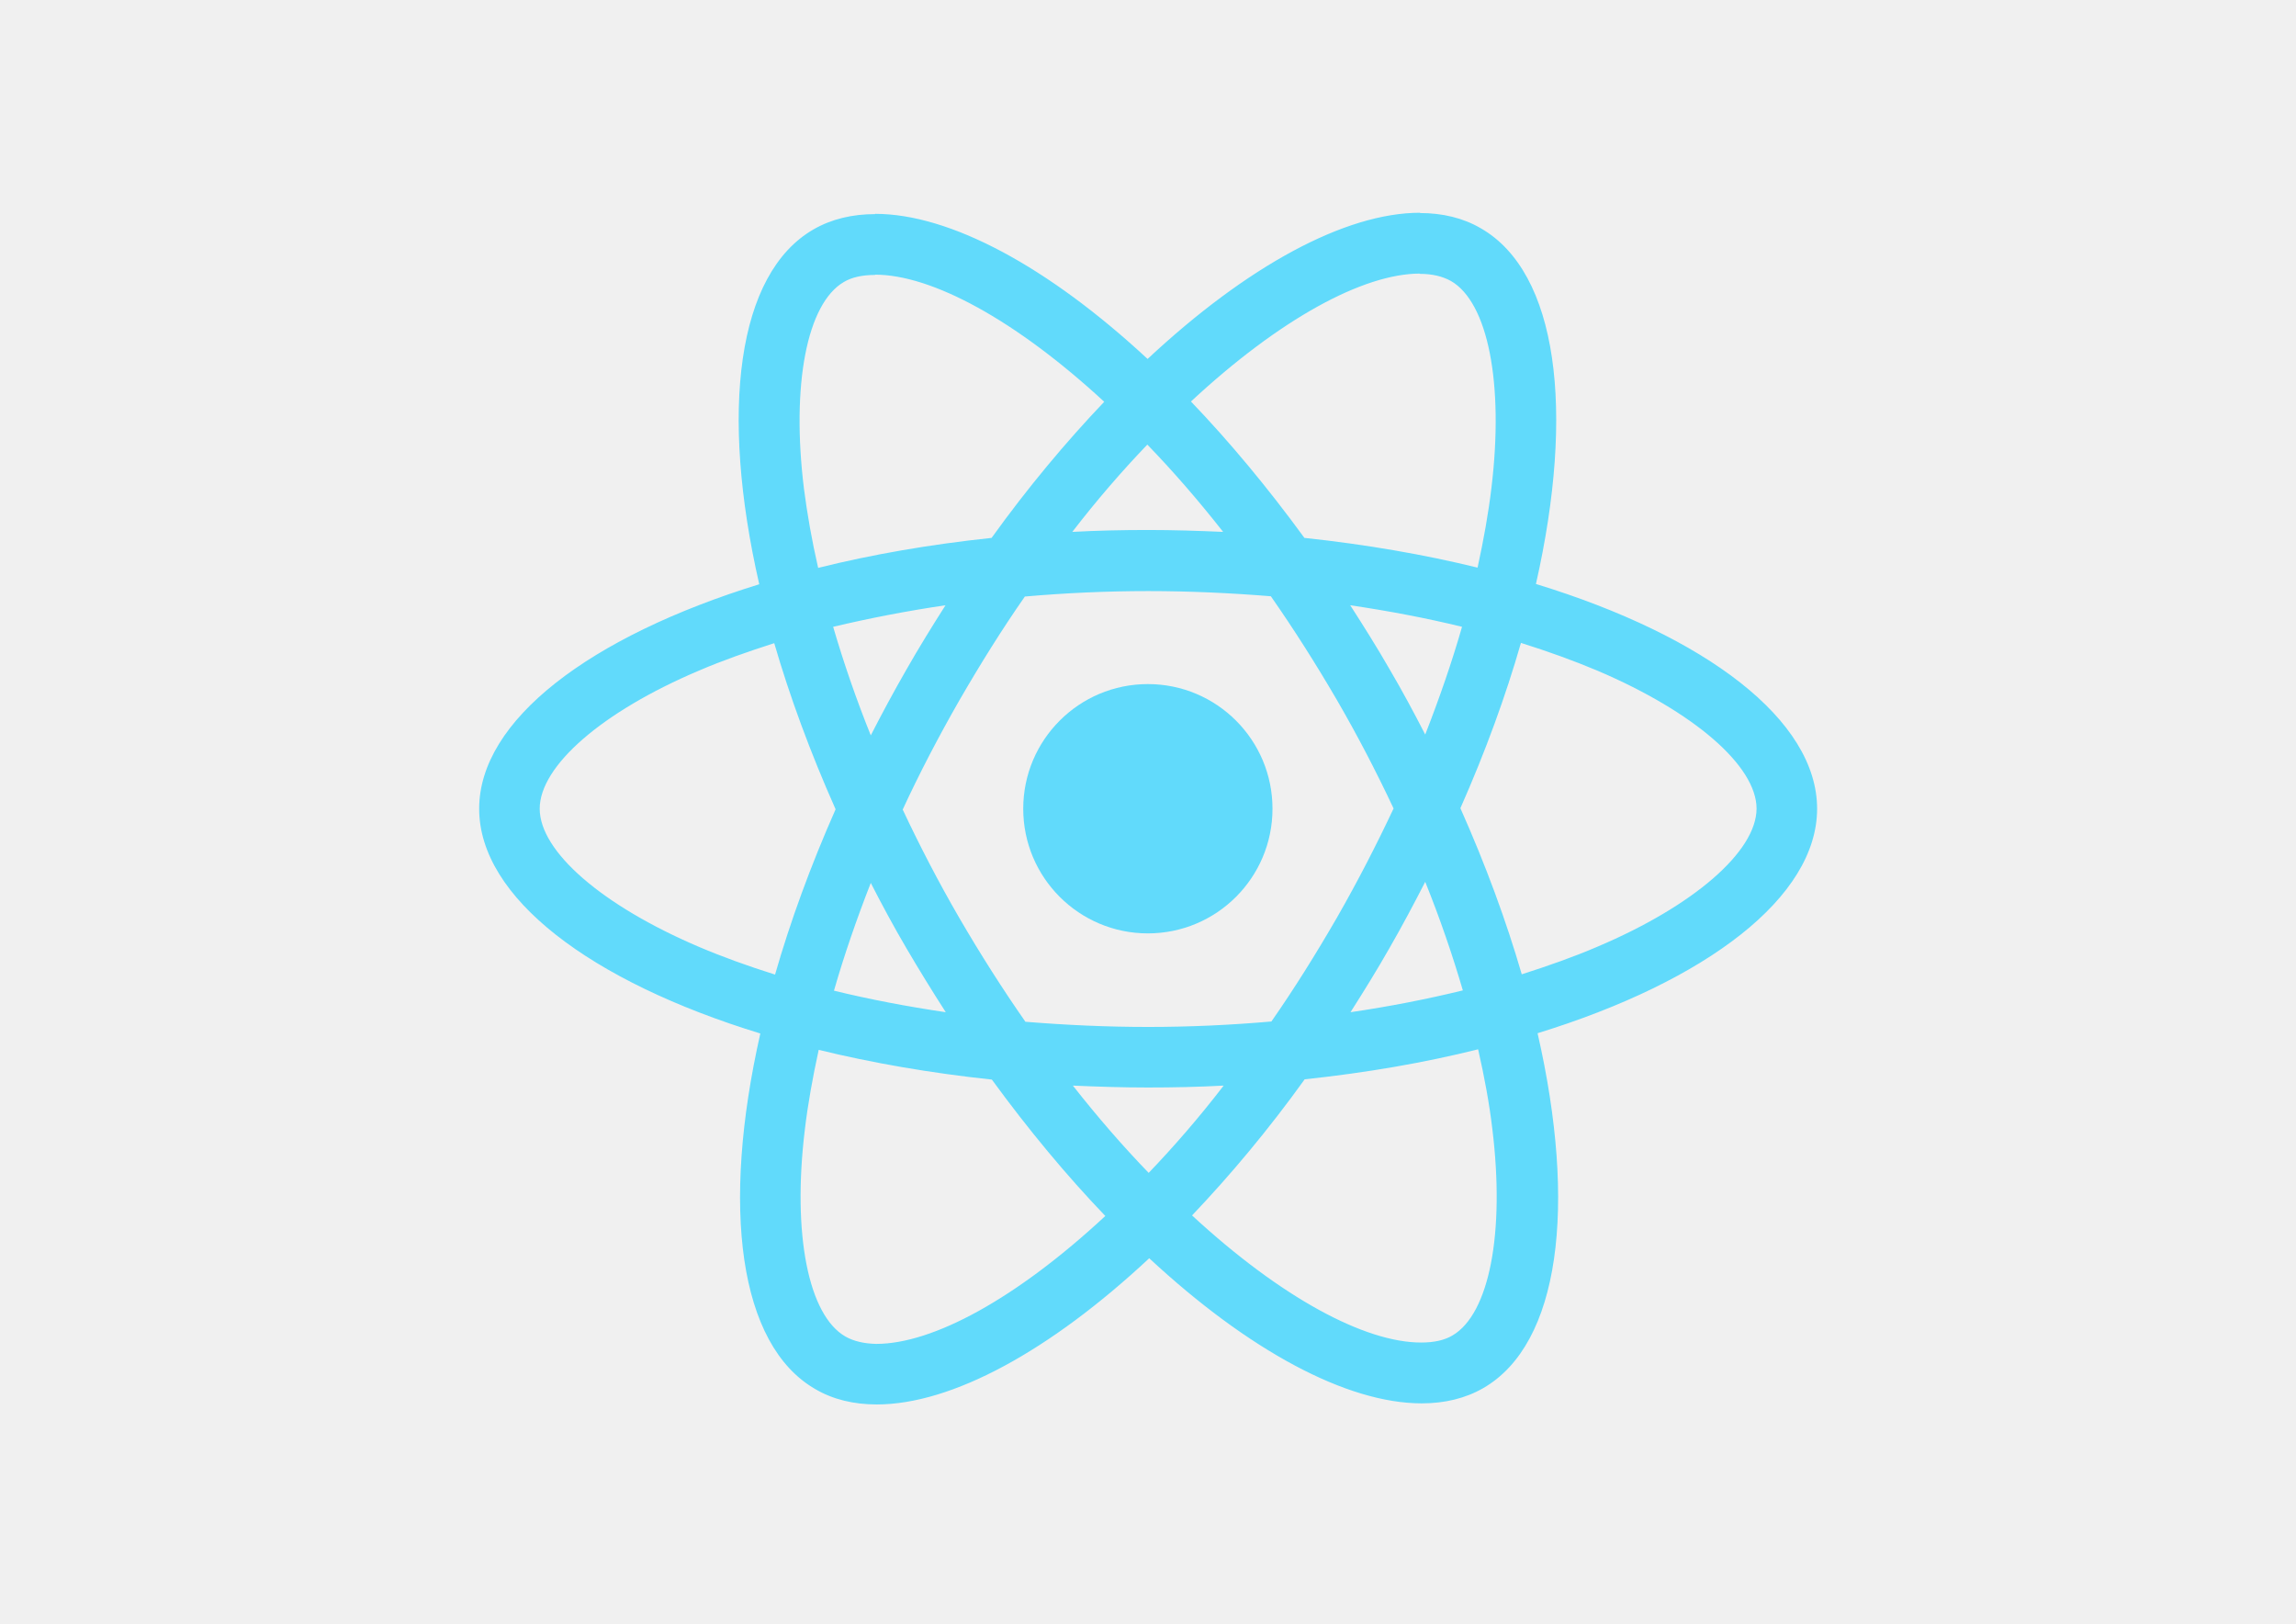
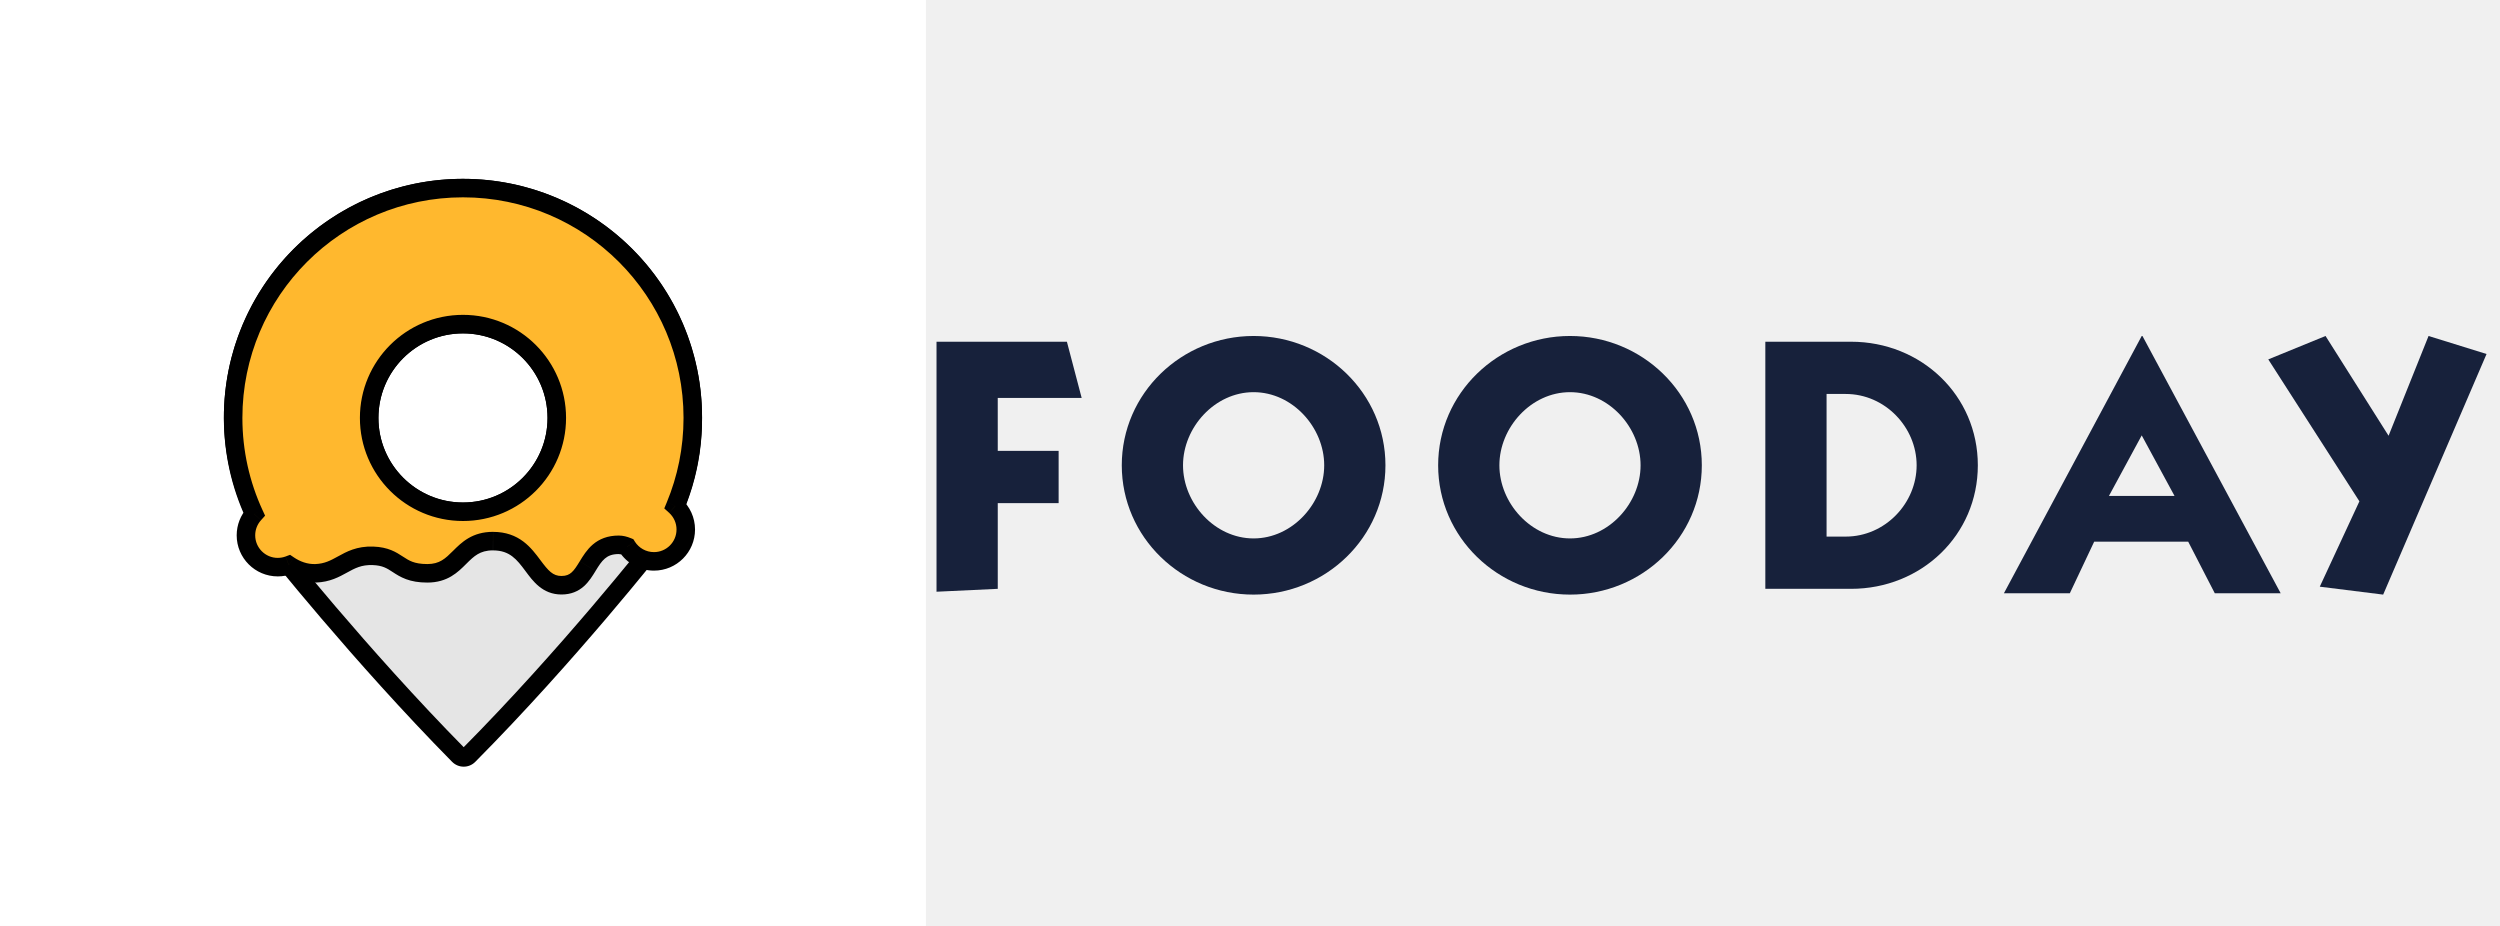
- <svg xmlns="http://www.w3.org/2000/svg" viewBox="0 0 841.9 595.3">
-   <g fill="#61DAFB">
-     <path d="M666.3 296.5c0-32.5-40.7-63.3-103.1-82.4 14.4-63.6 8-114.2-20.2-130.4-6.5-3.8-14.1-5.6-22.4-5.6v22.3c4.6 0 8.3.9 11.4 2.6 13.6 7.8 19.5 37.5 14.9 75.7-1.1 9.4-2.9 19.3-5.1 29.4-19.6-4.8-41-8.5-63.5-10.9-13.5-18.5-27.5-35.3-41.6-50 32.6-30.3 63.2-46.9 84-46.9V78c-27.5 0-63.5 19.6-99.9 53.6-36.4-33.8-72.4-53.2-99.9-53.2v22.3c20.7 0 51.4 16.5 84 46.6-14 14.7-28 31.4-41.3 49.9-22.6 2.4-44 6.1-63.6 11-2.3-10-4-19.7-5.2-29-4.7-38.2 1.1-67.9 14.6-75.8 3-1.8 6.9-2.6 11.5-2.6V78.5c-8.4 0-16 1.8-22.6 5.6-28.1 16.2-34.4 66.7-19.9 130.1-62.2 19.2-102.7 49.9-102.7 82.3 0 32.5 40.7 63.3 103.1 82.4-14.4 63.6-8 114.2 20.2 130.4 6.5 3.8 14.1 5.6 22.5 5.6 27.5 0 63.5-19.6 99.9-53.6 36.4 33.8 72.4 53.2 99.9 53.2 8.4 0 16-1.8 22.6-5.6 28.1-16.2 34.4-66.7 19.9-130.1 62-19.1 102.5-49.9 102.5-82.3zm-130.2-66.7c-3.7 12.9-8.3 26.2-13.5 39.5-4.1-8-8.4-16-13.1-24-4.6-8-9.5-15.8-14.4-23.4 14.2 2.1 27.9 4.7 41 7.9zm-45.8 106.5c-7.8 13.5-15.8 26.3-24.1 38.2-14.9 1.3-30 2-45.2 2-15.1 0-30.2-.7-45-1.9-8.3-11.9-16.4-24.6-24.2-38-7.6-13.1-14.5-26.4-20.8-39.8 6.2-13.4 13.2-26.8 20.7-39.9 7.8-13.5 15.8-26.3 24.1-38.2 14.9-1.3 30-2 45.2-2 15.1 0 30.2.7 45 1.9 8.3 11.9 16.4 24.6 24.2 38 7.6 13.1 14.5 26.4 20.8 39.8-6.3 13.4-13.2 26.8-20.7 39.9zm32.3-13c5.4 13.4 10 26.8 13.8 39.8-13.1 3.2-26.9 5.9-41.2 8 4.9-7.7 9.8-15.6 14.4-23.7 4.6-8 8.9-16.1 13-24.1zM421.2 430c-9.3-9.6-18.6-20.3-27.8-32 9 .4 18.2.7 27.5.7 9.4 0 18.7-.2 27.8-.7-9 11.7-18.3 22.4-27.5 32zm-74.4-58.9c-14.2-2.1-27.9-4.7-41-7.9 3.7-12.9 8.3-26.2 13.5-39.5 4.1 8 8.4 16 13.1 24 4.7 8 9.5 15.8 14.4 23.4zM420.7 163c9.3 9.6 18.6 20.3 27.8 32-9-.4-18.2-.7-27.5-.7-9.4 0-18.7.2-27.8.7 9-11.7 18.3-22.4 27.5-32zm-74 58.9c-4.9 7.7-9.8 15.6-14.4 23.7-4.6 8-8.9 16-13 24-5.4-13.4-10-26.8-13.8-39.8 13.1-3.1 26.9-5.8 41.2-7.9zm-90.5 125.2c-35.4-15.1-58.3-34.9-58.3-50.6 0-15.7 22.9-35.6 58.3-50.6 8.6-3.7 18-7 27.7-10.1 5.7 19.6 13.2 40 22.5 60.9-9.2 20.8-16.6 41.1-22.2 60.6-9.9-3.1-19.3-6.5-28-10.2zM310 490c-13.6-7.8-19.5-37.5-14.9-75.7 1.1-9.4 2.9-19.3 5.1-29.4 19.6 4.8 41 8.5 63.5 10.9 13.5 18.5 27.5 35.3 41.6 50-32.6 30.3-63.2 46.9-84 46.9-4.5-.1-8.3-1-11.3-2.7zm237.2-76.2c4.7 38.2-1.1 67.9-14.6 75.8-3 1.8-6.9 2.6-11.5 2.6-20.7 0-51.4-16.5-84-46.6 14-14.7 28-31.4 41.3-49.9 22.6-2.4 44-6.1 63.6-11 2.3 10.1 4.1 19.8 5.2 29.1zm38.5-66.7c-8.6 3.7-18 7-27.7 10.1-5.7-19.6-13.2-40-22.5-60.9 9.2-20.8 16.6-41.1 22.2-60.6 9.9 3.1 19.3 6.5 28.1 10.2 35.4 15.1 58.3 34.9 58.3 50.6-.1 15.7-23 35.6-58.4 50.6zM320.8 78.4z" />
-     <circle cx="420.9" cy="296.5" r="45.7" />
-     <path d="M520.5 78.1z" />
+ <svg xmlns="http://www.w3.org/2000/svg" fill="none" height="50" viewBox="0 0 135 50" width="135">
+   <path d="m0 0h50v50h-50z" fill="#fff" />
+   <path clip-rule="evenodd" d="m36.092 16.972c.87 1.728 1.322 3.634 1.318 5.567.023 2.444-.688 4.84-2.041 6.88 0 0-4.685 5.951-10.062 11.368-.148.149-.39.149-.537-.001-5.343-5.417-10.063-11.367-10.063-11.367-1.085-1.603-1.776-3.437-2.02-5.354-.243-1.917-.032-3.865.618-5.686.65-1.821 1.719-3.466 3.123-4.8 1.404-1.335 3.102-2.324 4.959-2.886s3.821-.684 5.733-.354c1.913.33 3.721 1.102 5.279 2.255 1.558 1.152 2.824 2.652 3.694 4.38zm-11.092 10.661c2.798 0 5.066-2.268 5.066-5.066s-2.268-5.066-5.066-5.066c-2.798 0-5.066 2.268-5.066 5.066s2.268 5.066 5.066 5.066z" fill="#e5e5e5" fill-rule="evenodd" />
+   <path d="m37.41 22.539-.5-.001v.006zm-1.318-5.567-.447.225zm-.723 12.447.393.309.013-.016.011-.017zm-10.062 11.368-.355-.352zm-.537-.001-.356.351zm-10.063-11.367-.414.28.011.016.012.015zm-2.02-5.354-.496.063zm.618-5.686.471.168zm3.123-4.8-.345-.362zm4.959-2.886-.145-.478zm5.733-.354.085-.493zm5.279 2.255-.297.402zm5.512 9.948c.004-2.011-.466-3.995-1.371-5.793l-.893.45c.835 1.657 1.268 3.487 1.264 5.341zm-2.124 7.155c1.408-2.123 2.147-4.616 2.124-7.161l-1 .009c.022 2.344-.66 4.642-1.957 6.599zm-10.124 11.444c2.701-2.721 5.225-5.573 7.074-7.744.924-1.086 1.681-2.002 2.206-2.647.263-.323.468-.577.607-.752.07-.087.123-.154.159-.2.018-.023.032-.04.041-.052.005-.006.008-.01.011-.013.001-.002.002-.003.003-.003 0-0.0.001-.001.001-.001 0-0.0 0-0.0 0-0.0 0-0.0 0-0-.393-.309-.393-.309-.393-.309-.393-.309-0 0-0.0 0-0.0 0-0.0 0-0.0 0-.001.001-.001.001-.001.002-.003.003-.002.003-.005.007-.01.013-.009.011-.022.028-.04.05-.035.044-.088.11-.157.197-.138.172-.341.425-.602.745-.521.64-1.273 1.55-2.192 2.63-1.839 2.159-4.345 4.991-7.022 7.687zm-1.248-.002c.343.348.904.349 1.248.002l-.71-.705c.048-.048.126-.048.174 0zm-9.707-11.718c-.392.311-.392.311-.392.311 0 0.0 0.0 0.0 0.0 0.0 0.0 0.0 0.0.001.001.001.001.001.002.002.003.004.002.003.006.007.011.013.009.012.023.029.041.052.036.045.09.112.16.2.14.174.346.429.61.751.528.645 1.287 1.56 2.214 2.646 1.852 2.17 4.377 5.021 7.059 7.741l.712-.702c-2.66-2.697-5.167-5.529-7.011-7.688-.921-1.079-1.676-1.99-2.2-2.63-.262-.32-.466-.573-.605-.745-.069-.086-.122-.152-.158-.197-.018-.022-.031-.039-.04-.05-.004-.006-.008-.01-.01-.013-.001-.001-.002-.002-.002-.003-0-0-.001-.001-.001-.001-0-0-0-0-0-0-0 0-0 0-.392.311zm-2.516-5.291c.253 1.995.973 3.904 2.102 5.571l.828-.56c-1.041-1.538-1.704-3.297-1.938-5.137zm.643-5.917c-.676 1.895-.896 3.922-.643 5.917l.992-.126c-.234-1.84-.031-3.708.593-5.455zm3.249-4.995c-1.46 1.389-2.573 3.099-3.249 4.995l.942.336c.623-1.747 1.649-3.325 2.996-4.606zm5.159-3.002c-1.931.585-3.698 1.613-5.159 3.002l.689.725c1.347-1.281 2.977-2.23 4.759-2.77zm5.963-.368c-1.989-.343-4.032-.217-5.963.368l.29.957c1.782-.54 3.667-.656 5.503-.34zm5.491 2.345c-1.621-1.199-3.502-2.002-5.491-2.345l-.17.985c1.836.317 3.571 1.058 5.067 2.164zm3.843 4.557c-.906-1.798-2.222-3.358-3.843-4.557l-.595.804c1.496 1.106 2.71 2.545 3.545 4.203zm-6.973 5.82c0 2.522-2.044 4.566-4.566 4.566v1c3.074 0 5.566-2.492 5.566-5.566zm-4.566-4.566c2.522 0 4.566 2.044 4.566 4.566h1c0-3.074-2.492-5.566-5.566-5.566zm-4.566 4.566c0-2.522 2.044-4.566 4.566-4.566v-1c-3.074 0-5.566 2.492-5.566 5.566zm4.566 4.566c-2.522 0-4.566-2.044-4.566-4.566h-1c0 3.074 2.492 5.566 5.566 5.566z" fill="#000" />
+   <path clip-rule="evenodd" d="m36.468 27.321c.608-1.464.943-3.07.943-4.754 0-6.854-5.556-12.411-12.411-12.411-6.854 0-12.411 5.557-12.411 12.411 0 1.853.406 3.61 1.134 5.189-.274.305-.442.708-.442 1.15 0 .949.769 1.719 1.719 1.719.21 0 .411-.038.598-.107.38.256.882.461 1.451.44.625-.024 1.033-.248 1.44-.473.452-.249.904-.498 1.649-.472.676.024 1.006.239 1.343.458.37.241.746.486 1.595.486.88 0 1.311-.429 1.745-.86.44-.438.883-.878 1.801-.878 1.169 0 1.682.687 2.156 1.323.409.549.791 1.06 1.541 1.06.781 0 1.092-.507 1.413-1.032.346-.565.705-1.151 1.676-1.151.154 0 .307.039.455.1.305.477.84.793 1.449.793.949 0 1.719-.769 1.719-1.719 0-.504-.217-.958-.564-1.273zm-6.402-4.754c0 2.798-2.268 5.066-5.066 5.066-2.798 0-5.066-2.268-5.066-5.066s2.268-5.066 5.066-5.066c2.798 0 5.066 2.268 5.066 5.066z" fill="#ffb82e" fill-rule="evenodd" />
+   <path d="m36.468 27.321-.462-.192-.135.325.261.237zm-22.745.435.371.335.221-.245-.138-.299zm1.875 2.762.279-.415-.213-.143-.24.089zm1.451.44-.019-.5zm1.44-.473-.241-.438zm1.649-.472.018-.5zm1.343.458-.273.419zm3.34-.374-.353-.354zm3.957.445.401-.299zm2.955.028-.426-.261zm2.131-1.051.421-.27-.084-.132-.144-.06zm3.047-6.952c0 1.617-.322 3.158-.905 4.562l.924.383c.632-1.524.981-3.195.981-4.946zm-11.911-11.911c6.578 0 11.911 5.333 11.911 11.911h1c0-7.13-5.78-12.911-12.911-12.911zm-11.911 11.911c0-6.578 5.333-11.911 11.911-11.911v-1c-7.13 0-12.911 5.78-12.911 12.911zm1.088 4.98c-.698-1.515-1.088-3.201-1.088-4.98h-1c0 1.926.422 3.755 1.179 5.398zm-.826-.125c-.354.393-.57.914-.57 1.485h1c0-.314.118-.599.313-.815zm-.57 1.485c0 1.225.993 2.219 2.219 2.219v-1c-.673 0-1.219-.546-1.219-1.219zm2.219 2.219c.27 0 .53-.049.771-.138l-.348-.938c-.131.049-.274.075-.424.075zm2.03-.667c-.436.016-.835-.141-1.153-.355l-.558.83c.442.298 1.046.551 1.749.524zm1.218-.411c-.404.222-.721.392-1.218.411l.038.999c.752-.028 1.251-.308 1.663-.534zm1.908-.533c-.891-.031-1.445.278-1.908.533l.482.876c.441-.243.79-.431 1.391-.41zm1.598.539c-.362-.236-.786-.511-1.598-.539l-.035.999c.539.019.777.175 1.087.378zm1.322.405c-.374 0-.62-.054-.803-.121-.188-.07-.332-.162-.519-.284l-.546.838c.183.119.412.27.717.383.31.115.676.184 1.151.184zm1.392-.715c-.426.424-.729.715-1.392.715v1c1.097 0 1.656-.566 2.097-1.006zm2.154-1.024c-.548 0-.975.134-1.333.344-.344.202-.607.467-.821.68l.705.709c.226-.225.404-.399.622-.527.203-.119.456-.206.826-.206zm2.557 1.524c-.231-.309-.518-.699-.917-1-.418-.315-.944-.523-1.639-.523v1c.474 0 .789.135 1.038.322.267.201.474.472.718.8zm1.141.859c-.466 0-.707-.277-1.141-.859l-.801.598c.385.516.907 1.261 1.942 1.261zm.987-.793c-.169.276-.29.467-.441.601-.127.113-.282.192-.546.192v1c.517 0 .907-.174 1.212-.446.28-.25.475-.576.628-.825zm2.103-1.39c-.601 0-1.05.187-1.397.483-.325.277-.54.636-.706.906l.853.522c.18-.295.318-.511.502-.668.161-.138.378-.244.748-.244zm.647.139c-.191-.08-.411-.139-.647-.139v1c.071 0 .158.018.262.061zm-.614.731c.394.615 1.084 1.024 1.87 1.024v-1c-.431 0-.81-.223-1.028-.563zm1.87 1.024c1.225 0 2.219-.993 2.219-2.219h-1c0 .673-.546 1.219-1.219 1.219zm2.219-2.219c0-.651-.281-1.238-.727-1.643l-.672.74c.246.224.4.545.4.903zm-12.531-.461c3.074 0 5.566-2.492 5.566-5.566h-1c0 2.522-2.044 4.566-4.566 4.566zm-5.566-5.566c0 3.074 2.492 5.566 5.566 5.566v-1c-2.522 0-4.566-2.044-4.566-4.566zm5.566-5.566c-3.074 0-5.566 2.492-5.566 5.566h1c0-2.522 2.044-4.566 4.566-4.566zm5.566 5.566c0-3.074-2.492-5.566-5.566-5.566v1c2.522 0 4.566 2.044 4.566 4.566z" fill="#000" />
+   <g fill="#17213b">
+     <path d="m53.878 21.488h4.532l-.797-3.034h-7.041v13.499l3.307-.156v-4.629h3.287v-2.82h-3.287z" />
+     <path d="m67.695 21.177c2.101 0 3.812 1.906 3.812 3.949s-1.712 3.949-3.812 3.949-3.812-1.906-3.812-3.949 1.712-3.949 3.812-3.949zm0-3.034c-3.89 0-7.119 3.093-7.119 6.983s3.229 6.983 7.119 6.983 7.119-3.093 7.119-6.983-3.229-6.983-7.119-6.983z" />
+     <path d="m84.779 21.177c2.101 0 3.812 1.906 3.812 3.949s-1.712 3.949-3.812 3.949-3.812-1.906-3.812-3.949 1.712-3.949 3.812-3.949zm0-3.034c-3.89 0-7.119 3.093-7.119 6.983s3.229 6.983 7.119 6.983 7.119-3.093 7.119-6.983-3.229-6.983-7.119-6.983z" />
+     <path d="m95.328 31.797h4.629c3.793 0 6.846-2.898 6.846-6.672s-3.053-6.672-6.846-6.672h-4.629zm3.307-10.523h1.031c2.14 0 3.832 1.809 3.832 3.851s-1.692 3.851-3.832 3.851h-1.031z" />
+     <path d="m115.653 18.143-7.441 13.892h3.559l1.315-2.785h5.077l1.435 2.785h3.558l-7.464-13.892zm0 5.368 1.771 3.268h-3.541z" />
+     <path d="m125.268 31.681 3.423.428 5.583-12.993-3.132-.973-2.159 5.388-3.404-5.388-3.092 1.264 4.921 7.664z" />
  </g>
</svg>
